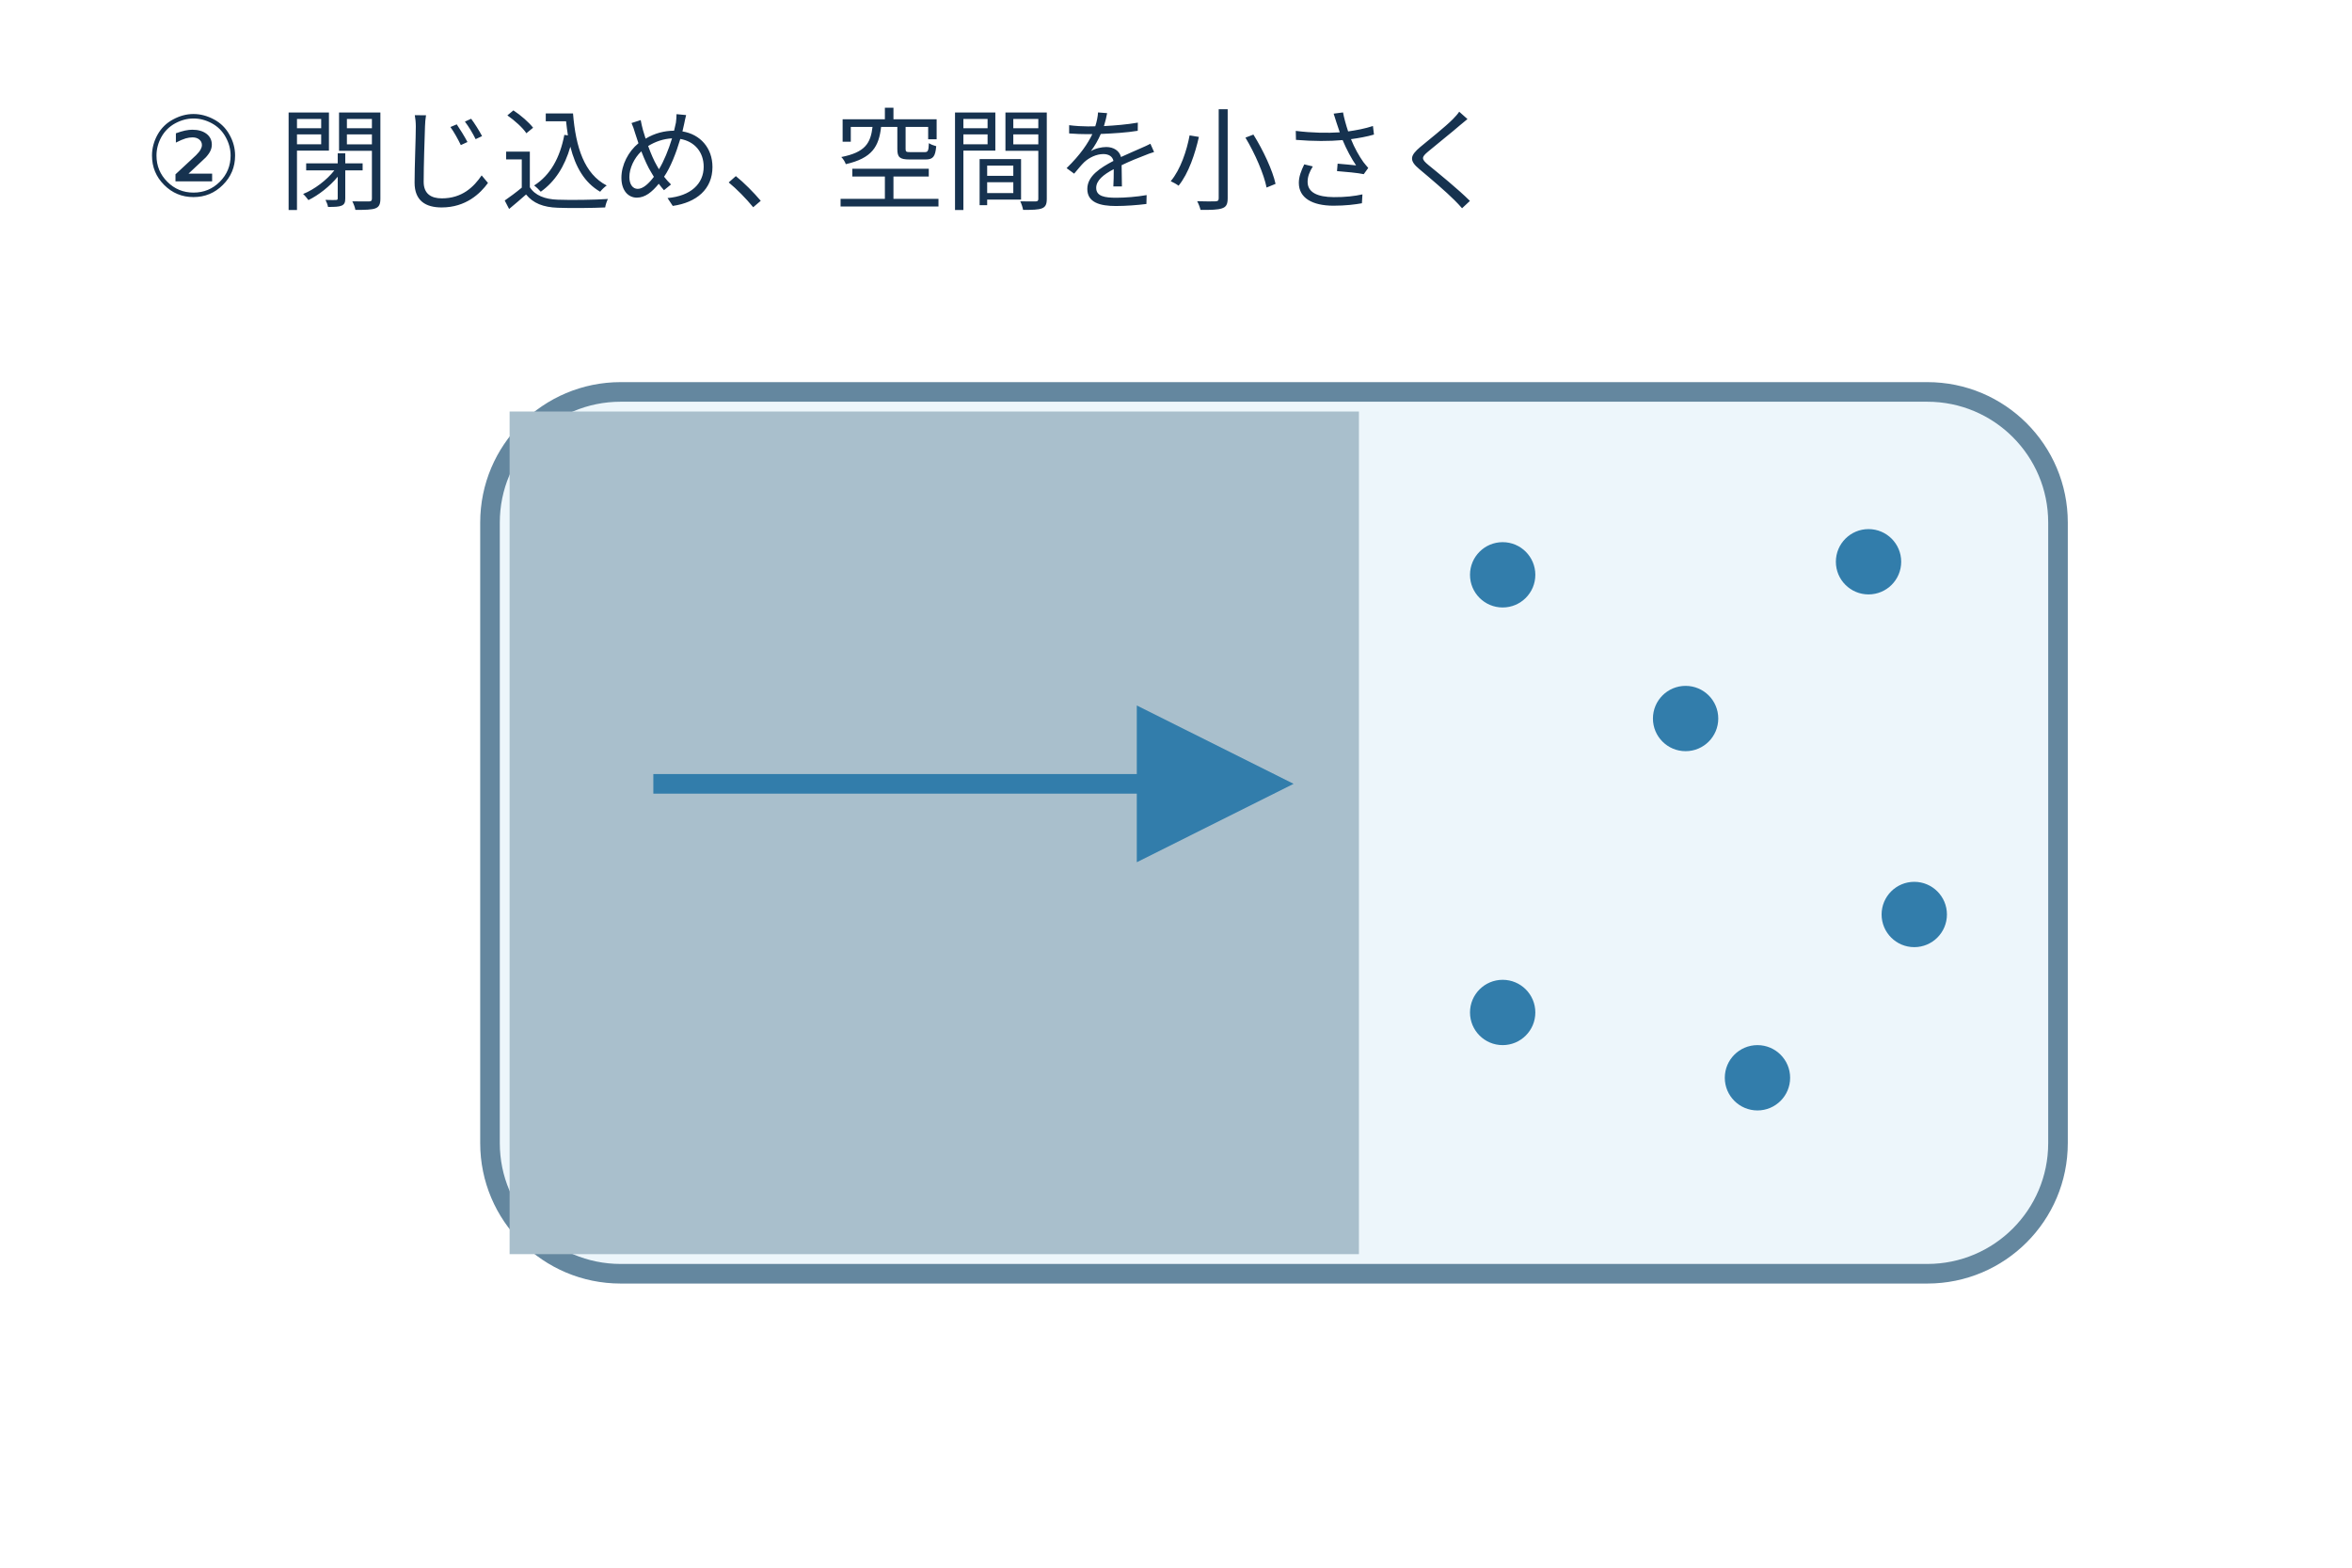
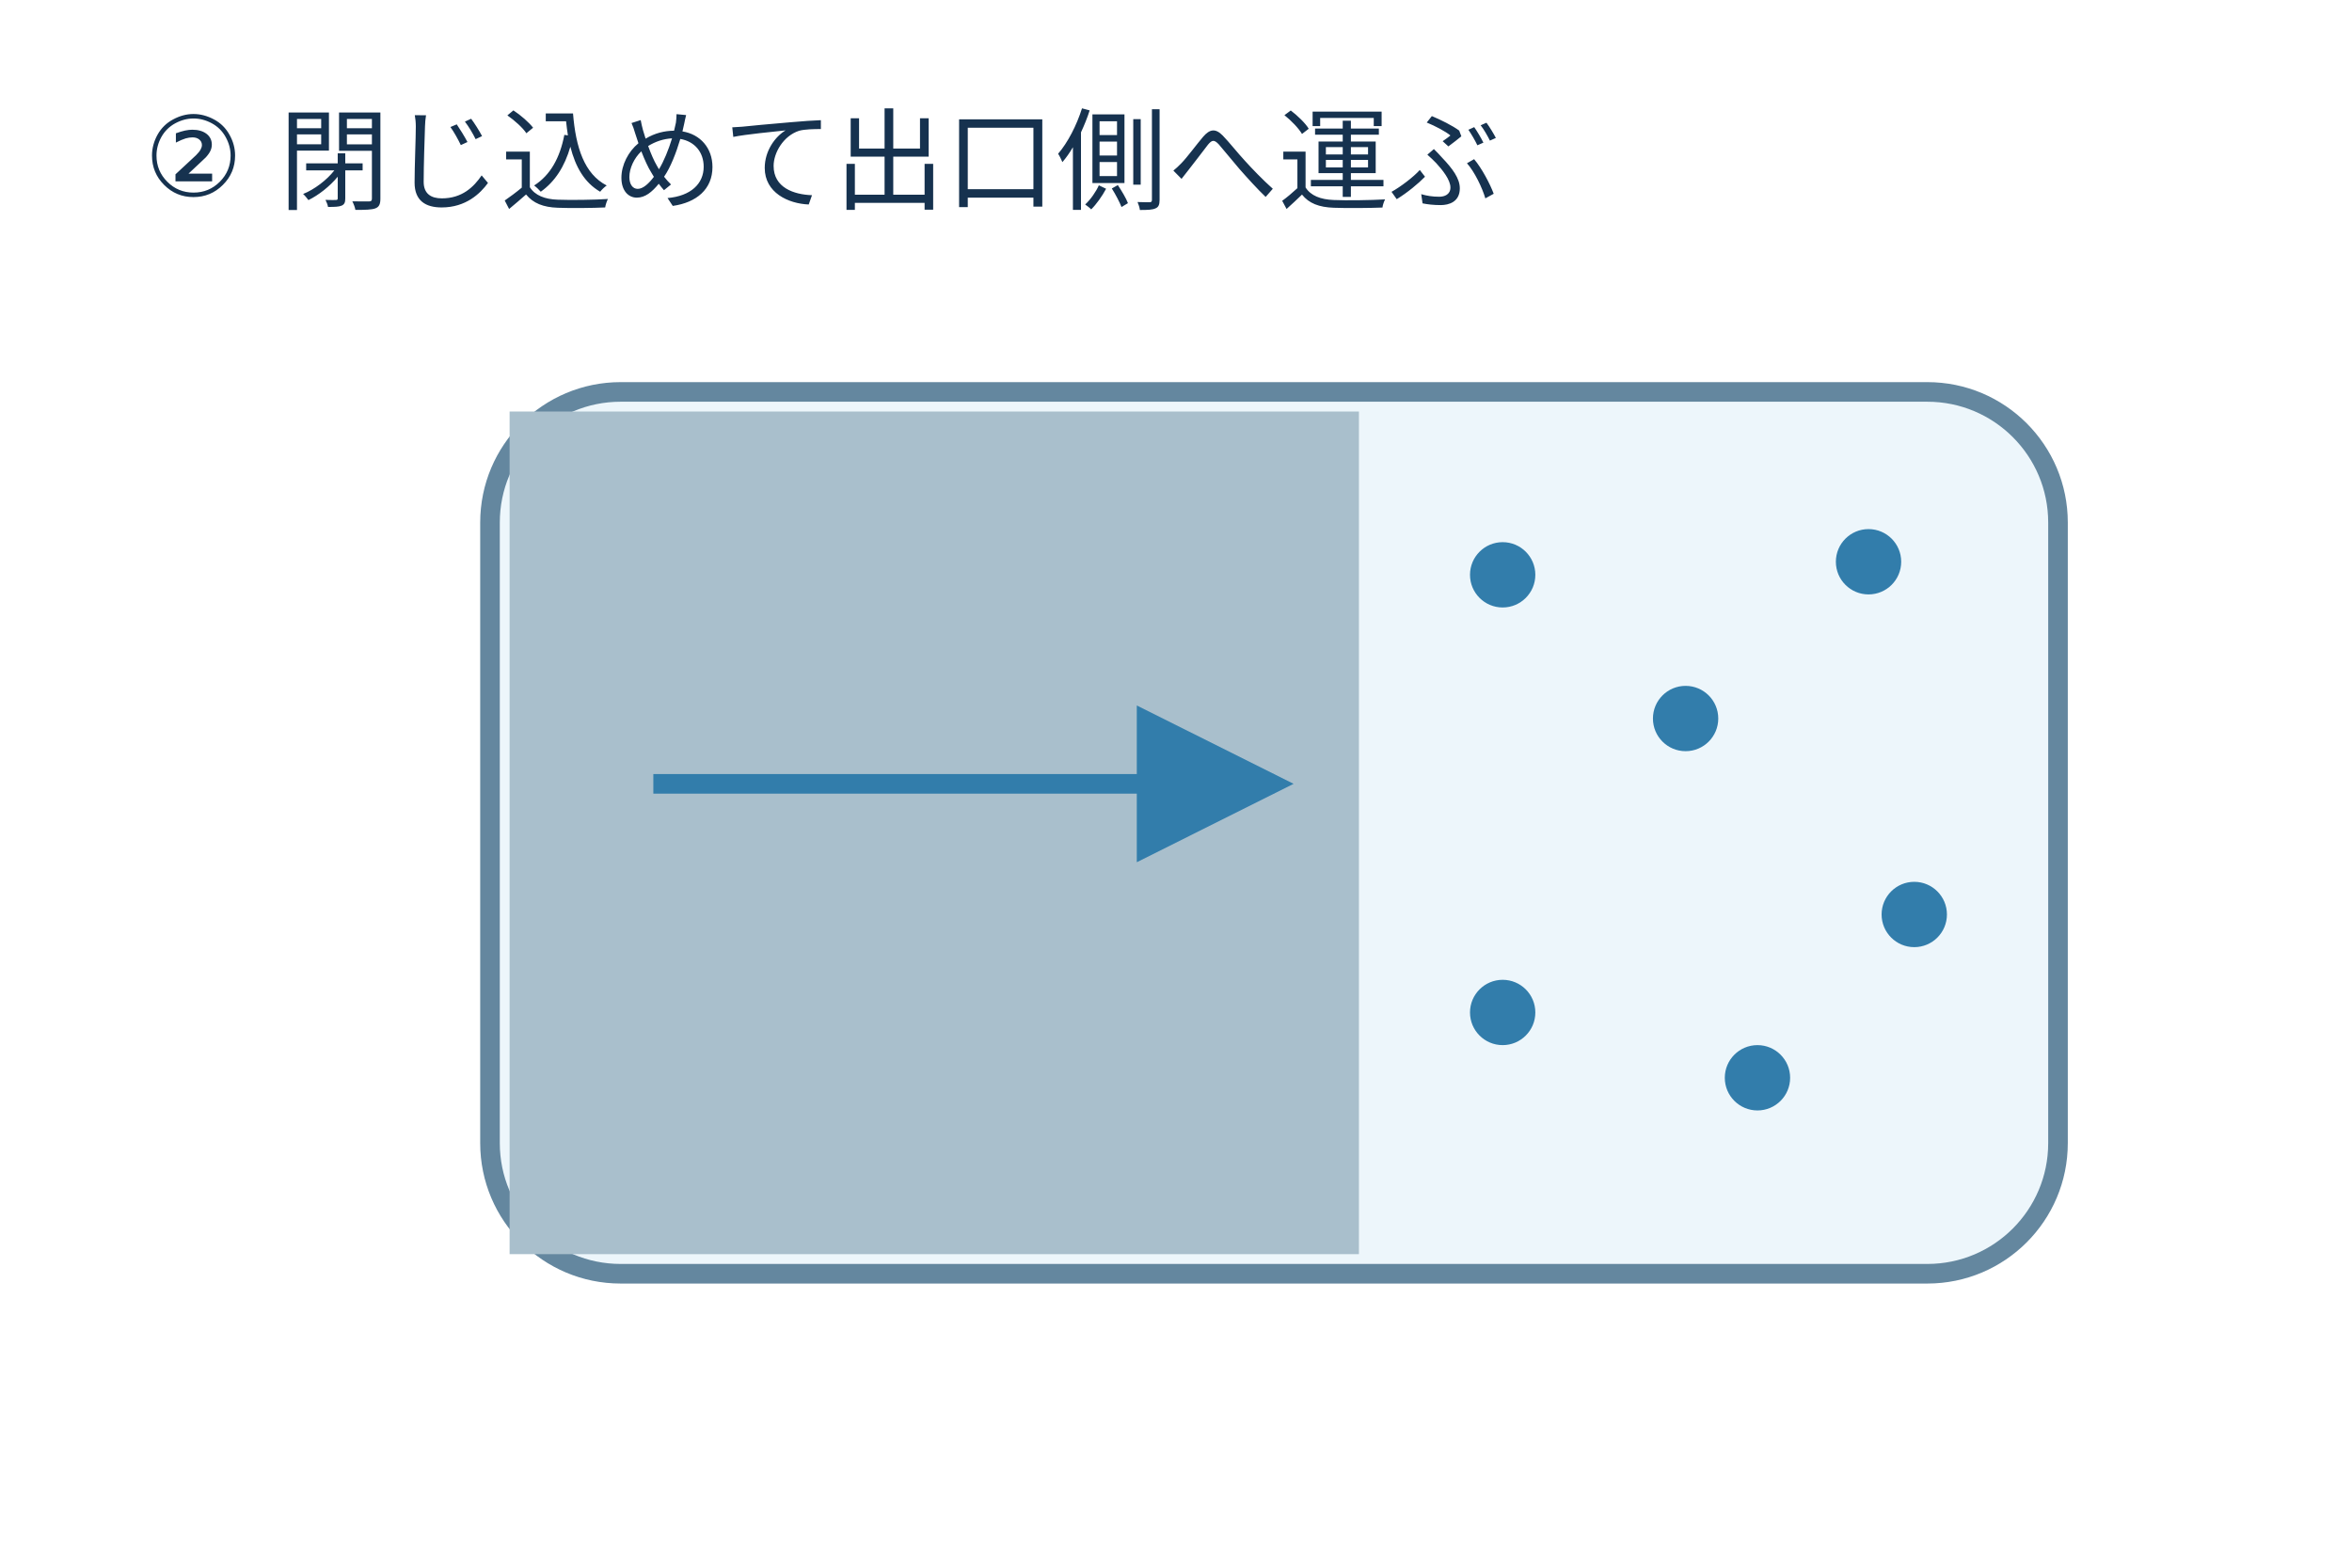
<svg xmlns="http://www.w3.org/2000/svg" viewBox="0 0 360 240">
  <defs>
    <marker id="arrow" markerWidth="8" markerHeight="8" refX="7" refY="4" orient="auto">
      <path d="M0 0L8 4L0 8" fill="#327dab" />
    </marker>
  </defs>
  <style>text{font-family:Meiryo,sans-serif;font-size:17px;fill:#16324f} .line{fill:none;stroke:#327dab;stroke-width:3;marker-end:url(#arrow)} .box{fill:#edf6fb;stroke:#64879f;stroke-width:3} .gas{fill:#327dab}</style>
-   <text x="22" y="30">② 閉じ込め、空間を小さく</text>
+   <text x="22" y="30">② 閉じ込めて出口側へ運ぶ</text>
  <rect class="box" x="75" y="60" width="240" height="135" rx="20" />
  <rect x="78" y="63" width="130" height="129" fill="#a9bfcc" />
  <path class="line" d="M100 120H195" />
  <circle cx="230" cy="88" r="5" fill="#327dab" />
  <circle cx="258" cy="110" r="5" fill="#327dab" />
  <circle cx="286" cy="86" r="5" fill="#327dab" />
  <circle cx="230" cy="155" r="5" fill="#327dab" />
  <circle cx="269" cy="165" r="5" fill="#327dab" />
  <circle cx="293" cy="140" r="5" fill="#327dab" />
</svg>
